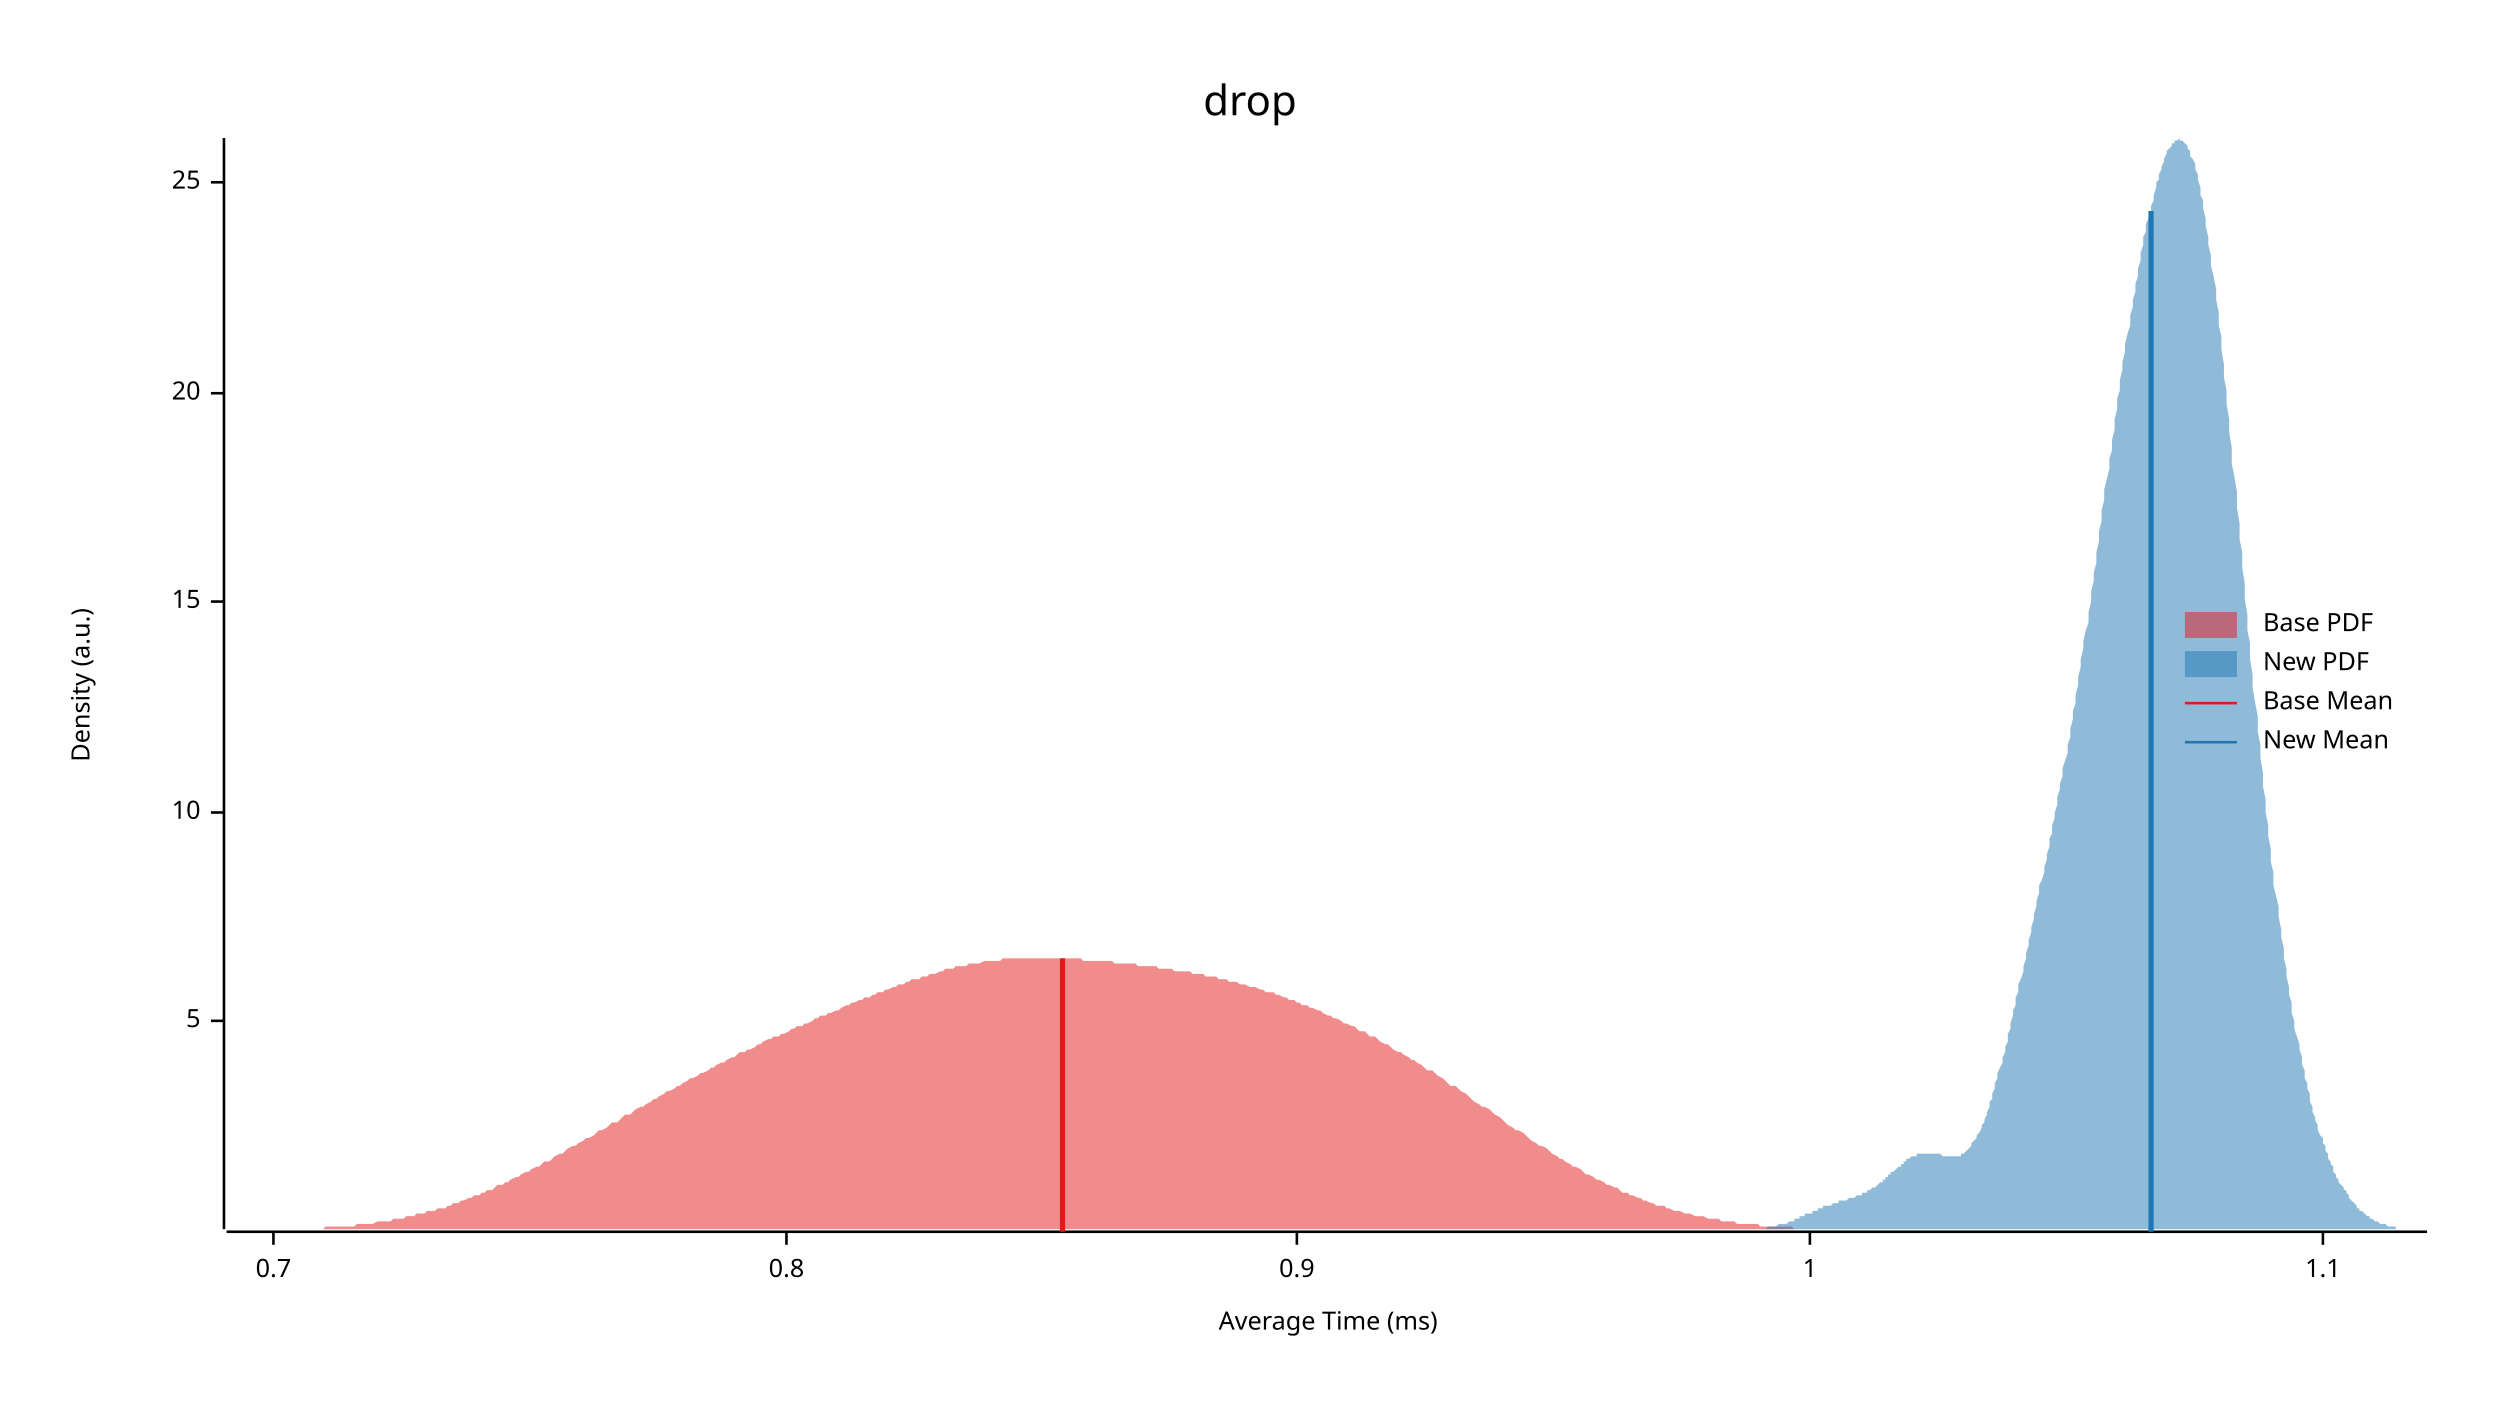
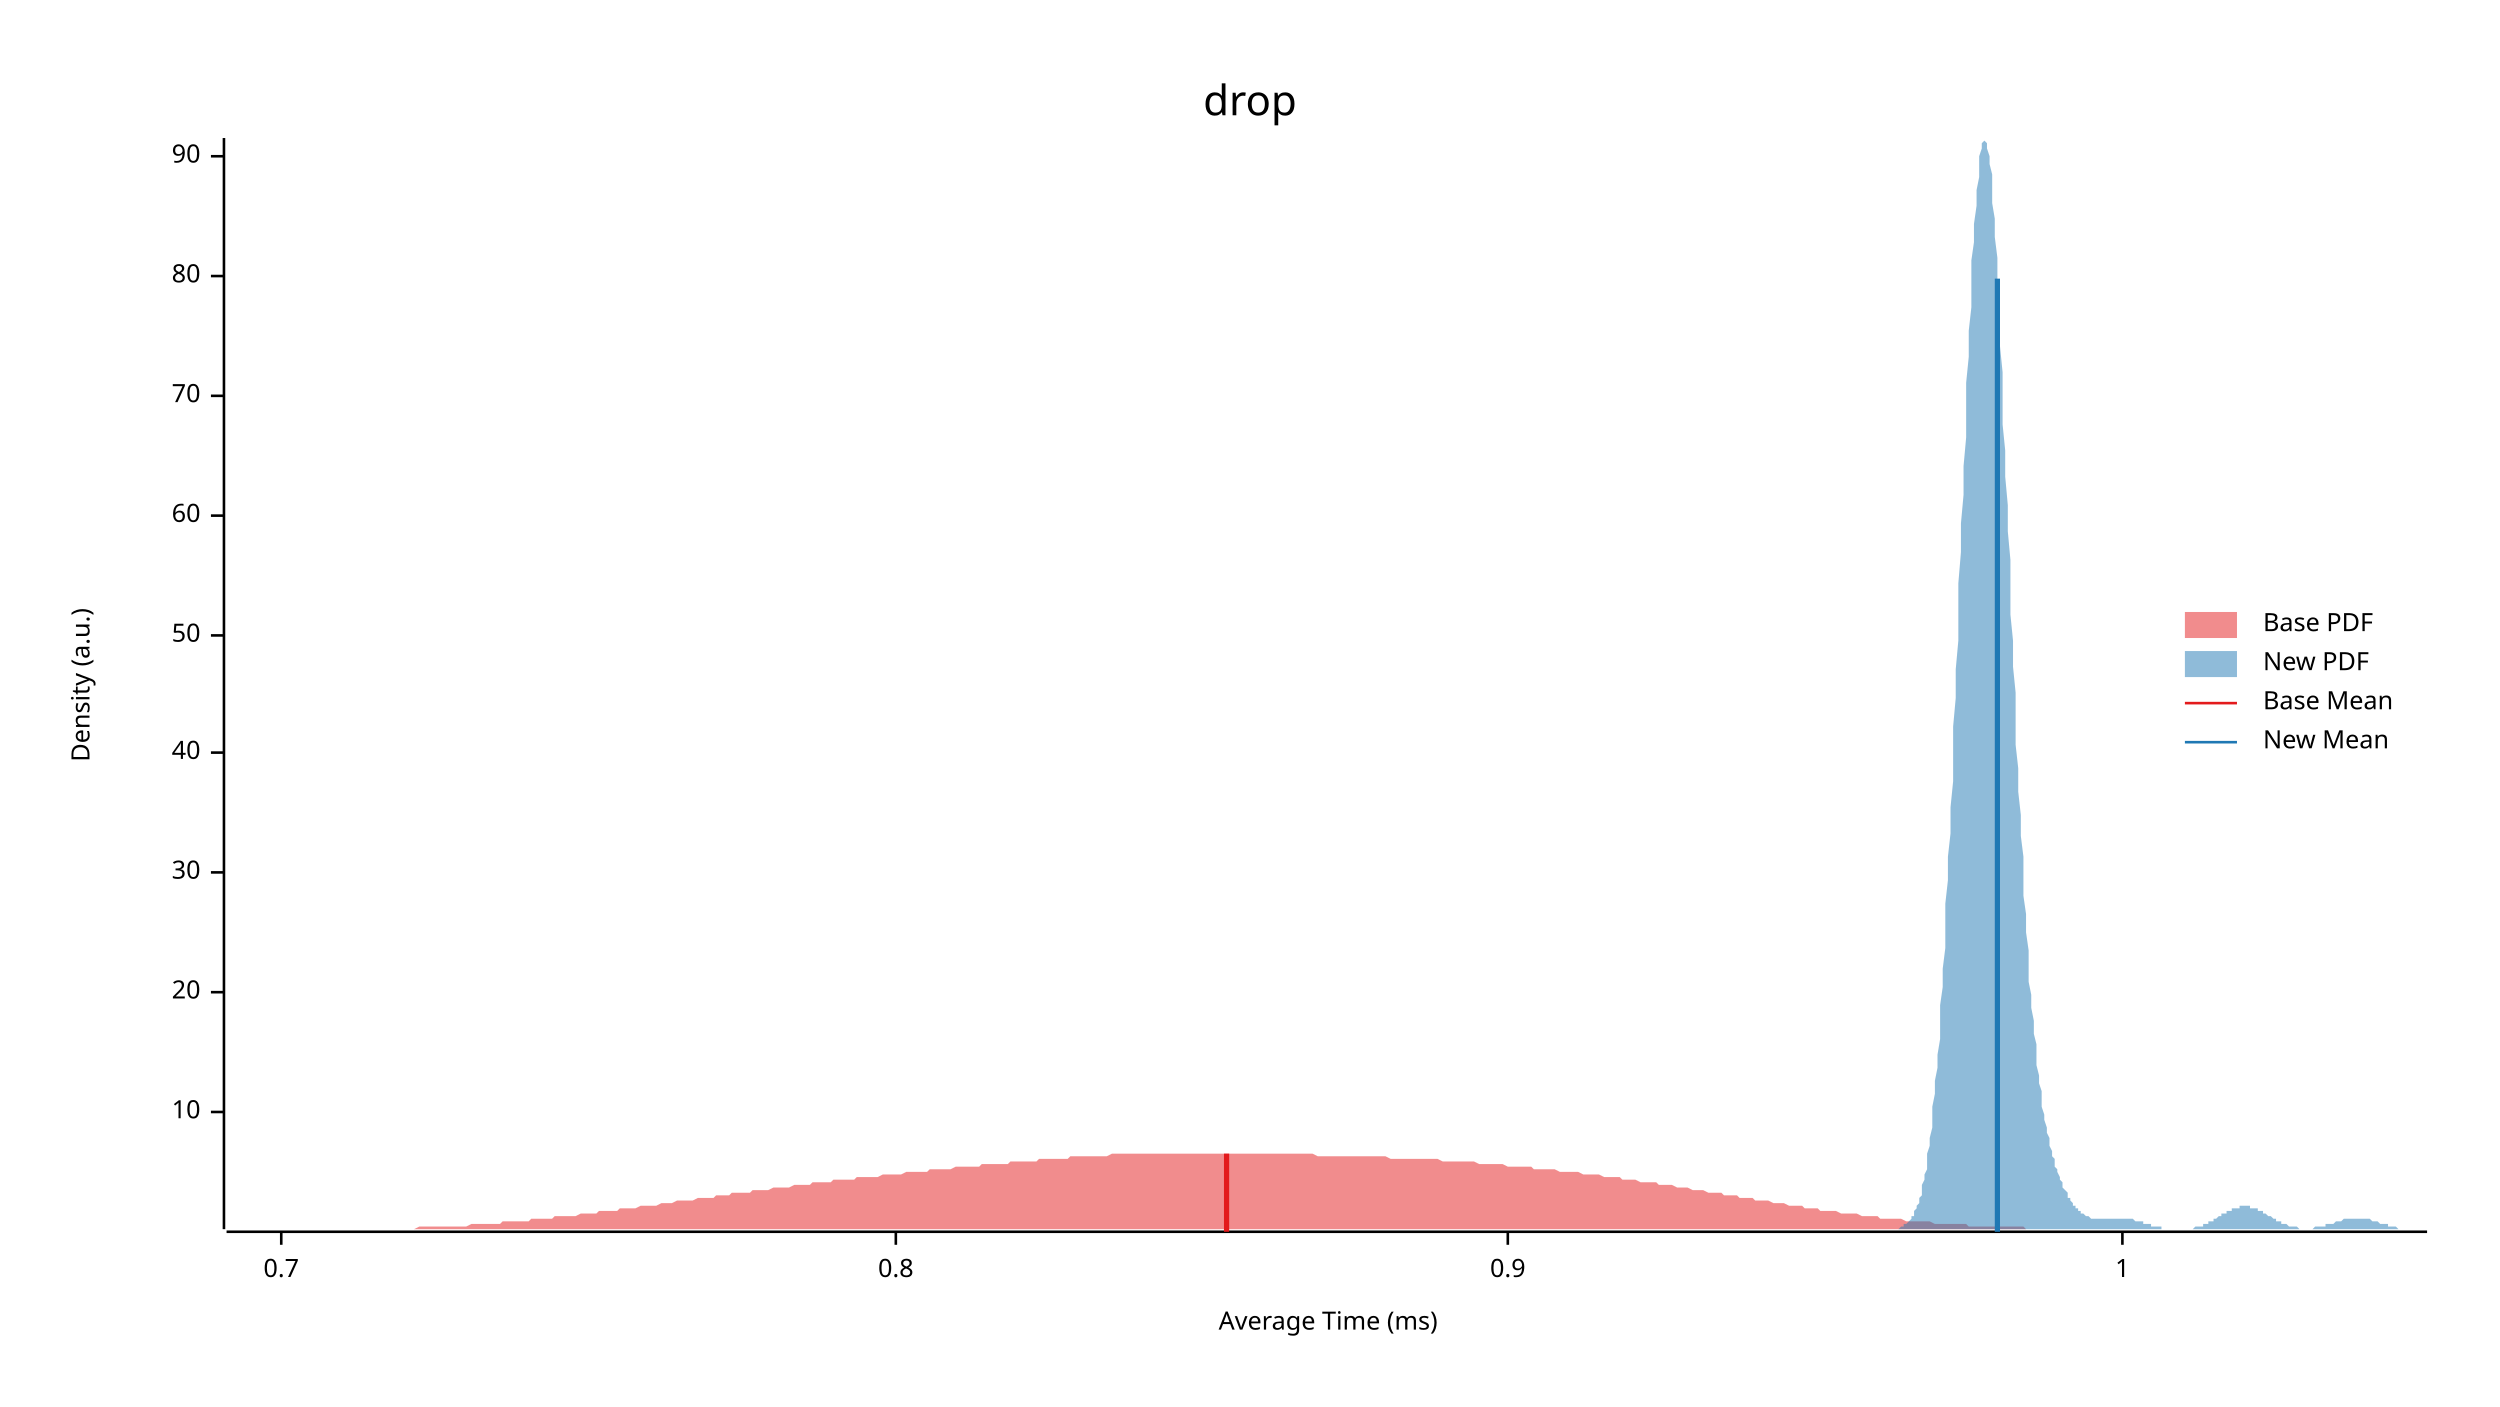
<svg xmlns="http://www.w3.org/2000/svg" width="960" height="540" viewBox="0 0 960 540">
  <text x="480" y="32" dy="0.76em" text-anchor="middle" font-family="sans-serif" font-size="16.129" opacity="1" fill="#000000">
drop
</text>
  <text x="27" y="263" dy="0.76em" text-anchor="middle" font-family="sans-serif" font-size="9.677" opacity="1" fill="#000000" transform="rotate(270, 27, 263)">
Density (a.u.)
</text>
  <text x="510" y="513" dy="-0.5ex" text-anchor="middle" font-family="sans-serif" font-size="9.677" opacity="1" fill="#000000">
Average Time (ms)
</text>
  <polyline fill="none" opacity="1" stroke="#000000" stroke-width="1" points="86,53 86,472 " />
-   <text x="77" y="392" dy="0.5ex" text-anchor="end" font-family="sans-serif" font-size="9.677" opacity="1" fill="#000000">
- 5
- </text>
-   <polyline fill="none" opacity="1" stroke="#000000" stroke-width="1" points="81,392 86,392 " />
-   <text x="77" y="312" dy="0.5ex" text-anchor="end" font-family="sans-serif" font-size="9.677" opacity="1" fill="#000000">
+   <text x="77" y="427" dy="0.5ex" text-anchor="end" font-family="sans-serif" font-size="9.677" opacity="1" fill="#000000">
10
</text>
-   <polyline fill="none" opacity="1" stroke="#000000" stroke-width="1" points="81,312 86,312 " />
-   <text x="77" y="231" dy="0.5ex" text-anchor="end" font-family="sans-serif" font-size="9.677" opacity="1" fill="#000000">
- 15
- </text>
-   <polyline fill="none" opacity="1" stroke="#000000" stroke-width="1" points="81,231 86,231 " />
-   <text x="77" y="151" dy="0.5ex" text-anchor="end" font-family="sans-serif" font-size="9.677" opacity="1" fill="#000000">
+   <polyline fill="none" opacity="1" stroke="#000000" stroke-width="1" points="81,427 86,427 " />
+   <text x="77" y="381" dy="0.5ex" text-anchor="end" font-family="sans-serif" font-size="9.677" opacity="1" fill="#000000">
20
</text>
-   <polyline fill="none" opacity="1" stroke="#000000" stroke-width="1" points="81,151 86,151 " />
-   <text x="77" y="70" dy="0.5ex" text-anchor="end" font-family="sans-serif" font-size="9.677" opacity="1" fill="#000000">
- 25
+   <polyline fill="none" opacity="1" stroke="#000000" stroke-width="1" points="81,381 86,381 " />
+   <text x="77" y="335" dy="0.5ex" text-anchor="end" font-family="sans-serif" font-size="9.677" opacity="1" fill="#000000">
+ 30
</text>
-   <polyline fill="none" opacity="1" stroke="#000000" stroke-width="1" points="81,70 86,70 " />
+   <polyline fill="none" opacity="1" stroke="#000000" stroke-width="1" points="81,335 86,335 " />
+   <text x="77" y="289" dy="0.5ex" text-anchor="end" font-family="sans-serif" font-size="9.677" opacity="1" fill="#000000">
+ 40
+ </text>
+   <polyline fill="none" opacity="1" stroke="#000000" stroke-width="1" points="81,289 86,289 " />
+   <text x="77" y="244" dy="0.5ex" text-anchor="end" font-family="sans-serif" font-size="9.677" opacity="1" fill="#000000">
+ 50
+ </text>
+   <polyline fill="none" opacity="1" stroke="#000000" stroke-width="1" points="81,244 86,244 " />
+   <text x="77" y="198" dy="0.5ex" text-anchor="end" font-family="sans-serif" font-size="9.677" opacity="1" fill="#000000">
+ 60
+ </text>
+   <polyline fill="none" opacity="1" stroke="#000000" stroke-width="1" points="81,198 86,198 " />
+   <text x="77" y="152" dy="0.5ex" text-anchor="end" font-family="sans-serif" font-size="9.677" opacity="1" fill="#000000">
+ 70
+ </text>
+   <polyline fill="none" opacity="1" stroke="#000000" stroke-width="1" points="81,152 86,152 " />
+   <text x="77" y="106" dy="0.5ex" text-anchor="end" font-family="sans-serif" font-size="9.677" opacity="1" fill="#000000">
+ 80
+ </text>
+   <polyline fill="none" opacity="1" stroke="#000000" stroke-width="1" points="81,106 86,106 " />
+   <text x="77" y="60" dy="0.5ex" text-anchor="end" font-family="sans-serif" font-size="9.677" opacity="1" fill="#000000">
+ 90
+ </text>
+   <polyline fill="none" opacity="1" stroke="#000000" stroke-width="1" points="81,60 86,60 " />
  <polyline fill="none" opacity="1" stroke="#000000" stroke-width="1" points="87,473 932,473 " />
-   <text x="105" y="483" dy="0.76em" text-anchor="middle" font-family="sans-serif" font-size="9.677" opacity="1" fill="#000000">
+   <text x="108" y="483" dy="0.76em" text-anchor="middle" font-family="sans-serif" font-size="9.677" opacity="1" fill="#000000">
0.7
</text>
-   <polyline fill="none" opacity="1" stroke="#000000" stroke-width="1" points="105,473 105,478 " />
-   <text x="302" y="483" dy="0.76em" text-anchor="middle" font-family="sans-serif" font-size="9.677" opacity="1" fill="#000000">
+   <polyline fill="none" opacity="1" stroke="#000000" stroke-width="1" points="108,473 108,478 " />
+   <text x="344" y="483" dy="0.76em" text-anchor="middle" font-family="sans-serif" font-size="9.677" opacity="1" fill="#000000">
0.8
</text>
-   <polyline fill="none" opacity="1" stroke="#000000" stroke-width="1" points="302,473 302,478 " />
-   <text x="498" y="483" dy="0.76em" text-anchor="middle" font-family="sans-serif" font-size="9.677" opacity="1" fill="#000000">
+   <polyline fill="none" opacity="1" stroke="#000000" stroke-width="1" points="344,473 344,478 " />
+   <text x="579" y="483" dy="0.76em" text-anchor="middle" font-family="sans-serif" font-size="9.677" opacity="1" fill="#000000">
0.9
</text>
-   <polyline fill="none" opacity="1" stroke="#000000" stroke-width="1" points="498,473 498,478 " />
-   <text x="695" y="483" dy="0.76em" text-anchor="middle" font-family="sans-serif" font-size="9.677" opacity="1" fill="#000000">
+   <polyline fill="none" opacity="1" stroke="#000000" stroke-width="1" points="579,473 579,478 " />
+   <text x="815" y="483" dy="0.76em" text-anchor="middle" font-family="sans-serif" font-size="9.677" opacity="1" fill="#000000">
1
</text>
-   <polyline fill="none" opacity="1" stroke="#000000" stroke-width="1" points="695,473 695,478 " />
-   <text x="892" y="483" dy="0.76em" text-anchor="middle" font-family="sans-serif" font-size="9.677" opacity="1" fill="#000000">
- 1.1
- </text>
-   <polyline fill="none" opacity="1" stroke="#000000" stroke-width="1" points="892,473 892,478 " />
-   <polygon opacity="0.5" fill="#E31A1C" points="87,472 88,472 89,472 90,472 92,472 93,472 94,472 96,472 97,472 98,472 99,472 101,472 102,472 103,472 105,472 106,472 107,472 108,472 110,472 111,472 112,472 114,472 115,472 116,472 118,472 119,472 120,472 121,472 123,472 124,472 125,471 127,471 128,471 129,471 130,471 132,471 133,471 134,471 136,471 137,470 138,470 140,470 141,470 142,470 143,470 145,469 146,469 147,469 149,469 150,469 151,468 152,468 154,468 155,468 156,467 158,467 159,467 160,466 162,466 163,466 164,465 165,465 167,465 168,464 169,464 171,464 172,463 173,463 174,462 176,462 177,461 178,461 180,460 181,460 182,459 184,459 185,458 186,458 187,457 189,457 190,456 191,455 193,455 194,454 195,454 196,453 198,452 199,452 200,451 202,450 203,450 204,449 206,448 207,448 208,447 209,446 211,446 212,445 213,444 215,443 216,443 217,442 218,441 220,440 221,440 222,439 224,438 225,437 226,437 228,436 229,435 230,434 231,434 233,433 234,432 235,431 237,431 238,430 239,429 240,428 242,428 243,427 244,426 246,425 247,425 248,424 250,423 251,422 252,422 253,421 255,420 256,419 257,419 259,418 260,417 261,417 262,416 264,415 265,414 266,414 268,413 269,412 270,412 272,411 273,410 274,410 275,409 277,408 278,408 279,407 281,406 282,406 283,405 284,404 286,404 287,403 288,403 290,402 291,401 292,401 293,400 295,399 296,399 297,398 299,398 300,397 301,397 303,396 304,395 305,395 306,394 308,394 309,393 310,393 312,392 313,391 314,391 315,390 317,390 318,389 319,389 321,388 322,388 323,387 325,386 326,386 327,385 328,385 330,384 331,384 332,383 334,383 335,382 336,382 337,381 339,381 340,380 341,380 343,379 344,379 345,378 347,378 348,377 349,377 350,376 352,376 353,376 354,375 356,375 357,374 358,374 359,374 361,373 362,373 363,372 365,372 366,372 367,371 369,371 370,371 371,371 372,370 374,370 375,370 376,370 378,369 379,369 380,369 381,369 383,369 384,369 385,368 387,368 388,368 389,368 391,368 392,368 393,368 394,368 396,368 397,368 398,368 400,368 401,368 402,368 403,368 405,368 406,368 407,368 409,368 410,368 411,368 413,368 414,368 415,368 416,369 418,369 419,369 420,369 422,369 423,369 424,369 425,369 427,369 428,370 429,370 431,370 432,370 433,370 435,370 436,370 437,371 438,371 440,371 441,371 442,371 444,371 445,372 446,372 447,372 449,372 450,372 451,373 453,373 454,373 455,373 457,373 458,374 459,374 460,374 462,374 463,375 464,375 466,375 467,375 468,376 469,376 471,376 472,377 473,377 475,377 476,378 477,378 478,378 480,379 481,379 482,379 484,380 485,380 486,381 488,381 489,381 490,382 491,382 493,383 494,383 495,384 497,384 498,385 499,385 500,386 502,386 503,387 504,387 506,388 507,388 508,389 510,390 511,390 512,391 513,391 515,392 516,393 517,393 519,394 520,394 521,395 522,396 524,396 525,397 526,398 528,398 529,399 530,400 532,401 533,401 534,402 535,403 537,404 538,404 539,405 541,406 542,407 543,407 544,408 546,409 547,410 548,411 550,411 551,412 552,413 554,414 555,415 556,416 557,417 559,417 560,418 561,419 563,420 564,421 565,422 566,423 568,424 569,425 570,425 572,426 573,427 574,428 576,429 577,430 578,431 579,432 581,433 582,434 583,434 585,435 586,436 587,437 588,438 590,439 591,440 592,440 594,441 595,442 596,443 598,444 599,445 600,445 601,446 603,447 604,448 605,448 607,449 608,450 609,451 610,451 612,452 613,453 614,453 616,454 617,455 618,455 620,456 621,456 622,457 623,458 625,458 626,459 627,459 629,460 630,460 631,461 632,461 634,462 635,462 636,463 638,463 639,463 640,464 641,464 643,465 644,465 645,465 647,466 648,466 649,466 651,467 652,467 653,467 654,467 656,468 657,468 658,468 660,468 661,469 662,469 663,469 665,469 666,469 667,470 669,470 670,470 671,470 673,470 674,470 675,470 676,471 678,471 679,471 680,471 682,471 683,471 684,471 685,471 687,471 688,471 689,472 691,472 692,472 693,472 695,472 696,472 697,472 698,472 700,472 701,472 702,472 704,472 705,472 706,472 707,472 709,472 710,472 711,472 713,472 714,472 715,472 717,472 718,472 719,472 720,472 722,472 723,472 724,472 726,472 727,472 728,472 729,472 731,472 732,472 732,472 87,472 " />
-   <polygon opacity="0.5" fill="#1F78B4" points="666,472 666,472 667,472 667,472 668,472 668,472 669,472 669,472 670,472 671,472 671,472 672,472 672,472 673,472 673,472 674,472 674,472 675,472 675,472 676,472 676,472 677,472 677,472 678,472 679,471 679,471 680,471 680,471 681,471 681,471 682,471 682,471 683,470 683,470 684,470 684,470 685,470 685,470 686,470 687,469 687,469 688,469 688,469 689,469 689,468 690,468 690,468 691,468 691,467 692,467 692,467 693,467 693,466 694,466 695,466 695,466 696,466 696,465 697,465 697,465 698,465 698,464 699,464 699,464 700,464 700,463 701,463 701,463 702,463 702,463 703,463 704,462 704,462 705,462 705,462 706,462 706,461 707,461 707,461 708,461 708,461 709,461 709,461 710,460 710,460 711,460 712,460 712,460 713,459 713,459 714,459 714,459 715,459 715,458 716,458 716,458 717,458 717,457 718,457 718,457 719,456 720,456 720,456 721,455 721,455 722,454 722,454 723,454 723,453 724,453 724,452 725,452 725,451 726,451 726,450 727,450 728,449 728,449 729,448 729,448 730,448 730,447 731,447 731,446 732,446 732,445 733,445 733,445 734,444 734,444 735,444 736,444 736,443 737,443 737,443 738,443 738,443 739,443 739,443 740,443 740,443 741,443 741,443 742,443 742,443 743,443 743,443 744,443 745,443 745,443 746,444 746,444 747,444 747,444 748,444 748,444 749,444 749,444 750,444 750,444 751,444 751,444 752,444 753,444 753,443 754,443 754,443 755,442 755,442 756,441 756,441 757,440 757,439 758,438 758,438 759,437 759,436 760,435 761,433 761,432 762,431 762,430 763,428 763,427 764,425 764,423 765,422 765,420 766,418 766,416 767,414 767,412 768,410 769,408 769,406 770,404 770,402 771,400 771,397 772,395 772,393 773,390 773,388 774,386 774,383 775,381 775,378 776,376 777,373 777,371 778,368 778,366 779,363 779,361 780,358 780,356 781,353 781,351 782,348 782,346 783,343 783,340 784,338 785,335 785,333 786,330 786,328 787,325 787,322 788,320 788,317 789,314 789,312 790,309 790,306 791,303 791,301 792,298 792,295 793,292 794,289 794,286 795,283 795,280 796,276 796,273 797,270 797,267 798,263 798,260 799,256 799,253 800,249 800,246 801,242 802,239 802,235 803,231 803,227 804,223 804,220 805,216 805,212 806,208 806,204 807,200 807,196 808,192 808,188 809,184 810,180 810,176 811,173 811,169 812,165 812,161 813,157 813,153 814,150 814,146 815,142 815,139 816,135 816,132 817,128 818,125 818,121 819,118 819,115 820,112 820,109 821,106 821,103 822,100 822,97 823,94 823,91 824,89 824,86 825,84 826,81 826,79 827,77 827,75 828,72 828,70 829,69 829,67 830,65 830,64 831,62 831,61 832,59 832,58 833,57 834,56 834,55 835,55 835,54 836,54 836,54 837,53 837,54 838,54 838,54 839,55 839,55 840,56 840,57 841,58 841,60 842,61 843,63 843,65 844,67 844,69 845,72 845,75 846,77 846,80 847,84 847,87 848,91 848,94 849,98 849,102 850,106 851,111 851,115 852,120 852,125 853,129 853,134 854,140 854,145 855,150 855,155 856,161 856,166 857,172 857,178 858,183 859,189 859,195 860,201 860,207 861,212 861,218 862,224 862,230 863,236 863,242 864,247 864,253 865,259 865,264 866,270 867,275 867,281 868,286 868,291 869,297 869,302 870,307 870,312 871,317 871,321 872,326 872,331 873,335 873,340 874,344 875,348 875,352 876,357 876,360 877,364 877,368 878,372 878,375 879,379 879,382 880,385 880,389 881,392 881,395 882,398 883,401 883,403 884,406 884,409 885,411 885,414 886,416 886,418 887,420 887,423 888,425 888,427 889,429 889,430 890,432 890,434 891,436 892,437 892,439 893,440 893,442 894,443 894,445 895,446 895,447 896,448 896,450 897,451 897,452 898,453 898,454 899,455 900,456 900,457 901,457 901,458 902,459 902,460 903,461 903,461 904,462 904,462 905,463 905,464 906,464 906,465 907,465 908,466 908,466 909,467 909,467 910,467 910,468 911,468 911,468 912,469 912,469 913,469 913,469 914,470 914,470 915,470 916,470 916,470 917,471 917,471 918,471 918,471 919,471 919,471 920,471 920,472 921,472 921,472 922,472 922,472 923,472 924,472 924,472 925,472 925,472 926,472 926,472 927,472 927,472 928,472 928,472 929,472 929,472 930,472 930,472 931,472 932,472 932,472 666,472 " />
-   <polyline fill="none" opacity="1" stroke="#E31A1C" stroke-width="2" points="408,473 408,368 " />
-   <polyline fill="none" opacity="1" stroke="#1F78B4" stroke-width="2" points="826,473 826,81 " />
+   <polyline fill="none" opacity="1" stroke="#000000" stroke-width="1" points="815,473 815,478 " />
+   <polygon opacity="0.5" fill="#E31A1C" points="87,472 88,472 90,472 91,472 93,472 94,472 96,472 97,472 99,472 100,472 102,472 104,472 105,472 107,472 108,472 110,472 111,472 113,472 114,472 116,472 117,472 119,472 121,472 122,472 124,472 125,472 127,472 128,472 130,472 131,472 133,472 134,472 136,472 138,472 139,472 141,472 142,472 144,472 145,472 147,472 148,472 150,472 151,472 153,472 155,472 156,472 158,472 159,472 161,471 162,471 164,471 165,471 167,471 169,471 170,471 172,471 173,471 175,471 176,471 178,471 179,471 181,470 182,470 184,470 186,470 187,470 189,470 190,470 192,470 193,469 195,469 196,469 198,469 199,469 201,469 203,469 204,468 206,468 207,468 209,468 210,468 212,468 213,467 215,467 216,467 218,467 220,467 221,467 223,466 224,466 226,466 227,466 229,466 230,465 232,465 233,465 235,465 237,465 238,464 240,464 241,464 243,464 244,464 246,463 247,463 249,463 251,463 252,463 254,462 255,462 257,462 258,462 260,461 261,461 263,461 264,461 266,461 268,460 269,460 271,460 272,460 274,460 275,459 277,459 278,459 280,459 281,458 283,458 285,458 286,458 288,458 289,457 291,457 292,457 294,457 295,457 297,456 298,456 300,456 302,456 303,456 305,455 306,455 308,455 309,455 311,455 312,454 314,454 316,454 317,454 319,454 320,453 322,453 323,453 325,453 326,453 328,453 329,452 331,452 333,452 334,452 336,452 337,452 339,451 340,451 342,451 343,451 345,451 346,451 348,450 350,450 351,450 353,450 354,450 356,450 357,449 359,449 360,449 362,449 363,449 365,449 367,448 368,448 370,448 371,448 373,448 374,448 376,448 377,447 379,447 380,447 382,447 384,447 385,447 387,447 388,446 390,446 391,446 393,446 394,446 396,446 398,446 399,445 401,445 402,445 404,445 405,445 407,445 408,445 410,445 411,444 413,444 415,444 416,444 418,444 419,444 421,444 422,444 424,444 425,444 427,443 428,443 430,443 432,443 433,443 435,443 436,443 438,443 439,443 441,443 442,443 444,443 445,443 447,443 449,443 450,443 452,443 453,443 455,443 456,443 458,443 459,443 461,443 463,443 464,443 466,443 467,443 469,443 470,443 472,443 473,443 475,443 476,443 478,443 480,443 481,443 483,443 484,443 486,443 487,443 489,443 490,443 492,443 493,443 495,443 497,443 498,443 500,443 501,443 503,443 504,443 506,444 507,444 509,444 510,444 512,444 514,444 515,444 517,444 518,444 520,444 521,444 523,444 524,444 526,444 527,444 529,444 531,444 532,444 534,445 535,445 537,445 538,445 540,445 541,445 543,445 545,445 546,445 548,445 549,445 551,445 552,445 554,446 555,446 557,446 558,446 560,446 562,446 563,446 565,446 566,446 568,447 569,447 571,447 572,447 574,447 575,447 577,447 579,448 580,448 582,448 583,448 585,448 586,448 588,448 589,449 591,449 592,449 594,449 596,449 597,449 599,450 600,450 602,450 603,450 605,450 606,450 608,451 609,451 611,451 613,451 614,451 616,452 617,452 619,452 620,452 622,452 623,453 625,453 627,453 628,453 630,454 631,454 633,454 634,454 636,454 637,455 639,455 640,455 642,455 644,456 645,456 647,456 648,456 650,457 651,457 653,457 654,457 656,458 657,458 659,458 661,458 662,459 664,459 665,459 667,459 668,460 670,460 671,460 673,460 674,461 676,461 678,461 679,461 681,462 682,462 684,462 685,462 687,463 688,463 690,463 692,463 693,464 695,464 696,464 698,464 699,465 701,465 702,465 704,465 705,465 707,466 709,466 710,466 712,466 713,466 715,467 716,467 718,467 719,467 721,467 722,468 724,468 726,468 727,468 729,468 730,468 732,469 733,469 735,469 736,469 738,469 739,469 741,469 743,470 744,470 746,470 747,470 749,470 750,470 752,470 753,470 755,470 756,471 758,471 760,471 761,471 763,471 764,471 766,471 767,471 769,471 770,471 772,471 774,471 775,471 777,471 778,472 780,472 781,472 783,472 784,472 786,472 787,472 789,472 791,472 792,472 794,472 795,472 797,472 798,472 800,472 801,472 803,472 804,472 806,472 808,472 809,472 811,472 812,472 814,472 815,472 817,472 818,472 820,472 821,472 823,472 825,472 826,472 828,472 829,472 831,472 832,472 834,472 835,472 837,472 839,472 840,472 842,472 843,472 845,472 846,472 848,472 849,472 851,472 852,472 854,472 856,472 857,472 859,472 859,472 87,472 " />
+   <polygon opacity="0.5" fill="#1F78B4" points="724,472 725,472 725,472 725,472 726,472 726,472 727,472 727,472 728,472 728,472 728,472 729,472 729,472 730,471 730,471 730,471 731,471 731,470 732,470 732,470 733,469 733,469 733,469 734,468 734,467 735,467 735,466 735,465 736,464 736,463 737,462 737,460 738,459 738,457 738,455 739,453 739,451 740,449 740,446 740,443 741,440 741,437 742,433 742,429 742,425 743,420 743,415 744,410 744,405 745,399 745,393 745,386 746,379 746,372 747,364 747,356 747,347 748,338 748,329 749,320 749,310 750,300 750,290 750,279 751,268 751,257 752,246 752,235 752,224 753,212 753,201 754,190 754,179 755,168 755,157 755,147 756,137 756,127 757,118 757,109 757,100 758,93 758,86 759,79 759,73 760,68 760,64 760,60 761,57 761,55 762,54 762,53 762,54 763,55 763,57 764,60 764,63 765,67 765,72 765,78 766,84 766,91 767,99 767,107 767,115 768,124 768,133 769,143 769,153 769,163 770,173 770,183 771,194 771,204 772,215 772,225 772,236 773,246 773,256 774,266 774,276 774,286 775,295 775,304 776,313 776,321 777,329 777,337 777,344 778,351 778,358 779,365 779,371 779,377 780,382 780,387 781,392 781,397 782,401 782,405 782,409 783,413 783,416 784,419 784,422 784,425 785,428 785,430 786,433 786,435 787,437 787,439 787,440 788,442 788,444 789,445 789,447 789,448 790,449 790,450 791,452 791,453 792,454 792,455 792,456 793,457 793,457 794,458 794,459 794,460 795,460 795,461 796,462 796,462 796,463 797,463 797,464 798,464 798,465 799,465 799,466 799,466 800,466 800,466 801,467 801,467 801,467 802,467 802,467 803,468 803,468 804,468 804,468 804,468 805,468 805,468 806,468 806,468 806,468 807,468 807,468 808,468 808,468 809,468 809,468 809,468 810,468 810,468 811,468 811,468 811,468 812,468 812,468 813,468 813,468 814,468 814,468 814,468 815,468 815,468 816,468 816,468 816,468 817,468 817,468 818,468 818,468 819,468 819,468 819,468 820,469 820,469 821,469 821,469 821,469 822,469 822,469 823,469 823,470 823,470 824,470 824,470 825,470 825,470 826,470 826,471 826,471 827,471 827,471 828,471 828,471 828,471 829,471 829,471 830,471 830,472 831,472 831,472 831,472 832,472 832,472 833,472 833,472 833,472 834,472 834,472 835,472 835,472 836,472 836,472 836,472 837,472 837,472 838,472 838,472 838,472 839,472 839,472 840,472 840,472 841,472 841,472 841,472 842,472 842,472 843,471 843,471 843,471 844,471 844,471 845,471 845,471 846,471 846,470 846,470 847,470 847,470 848,470 848,469 848,469 849,469 849,469 850,469 850,468 850,468 851,468 851,468 852,467 852,467 853,467 853,467 853,466 854,466 854,466 855,466 855,466 855,465 856,465 856,465 857,465 857,464 858,464 858,464 858,464 859,464 859,464 860,464 860,464 860,463 861,463 861,463 862,463 862,463 863,463 863,463 863,463 864,463 864,464 865,464 865,464 865,464 866,464 866,464 867,464 867,465 868,465 868,465 868,465 869,465 869,466 870,466 870,466 870,466 871,467 871,467 872,467 872,467 873,468 873,468 873,468 874,468 874,469 875,469 875,469 875,469 876,469 876,470 877,470 877,470 877,470 878,470 878,470 879,471 879,471 880,471 880,471 880,471 881,471 881,471 882,471 882,471 882,471 883,472 883,472 884,472 884,472 885,472 885,472 885,472 886,472 886,472 887,472 887,472 887,472 888,472 888,472 889,471 889,471 890,471 890,471 890,471 891,471 891,471 892,471 892,471 892,471 893,471 893,470 894,470 894,470 895,470 895,470 895,470 896,470 896,470 897,469 897,469 897,469 898,469 898,469 899,469 899,469 900,468 900,468 900,468 901,468 901,468 902,468 902,468 902,468 903,468 903,468 904,468 904,468 904,468 905,468 905,468 906,468 906,468 907,468 907,468 907,468 908,468 908,468 909,468 909,468 909,468 910,468 910,468 911,469 911,469 912,469 912,469 912,469 913,469 913,469 914,470 914,470 914,470 915,470 915,470 916,470 916,470 917,470 917,471 917,471 918,471 918,471 919,471 919,471 919,471 920,471 920,471 921,472 921,472 922,472 922,472 922,472 923,472 923,472 924,472 924,472 924,472 925,472 925,472 926,472 926,472 927,472 927,472 927,472 928,472 928,472 929,472 929,472 929,472 930,472 930,472 931,472 931,472 932,472 932,472 724,472 " />
+   <polyline fill="none" opacity="1" stroke="#E31A1C" stroke-width="2" points="471,473 471,443 " />
+   <polyline fill="none" opacity="1" stroke="#1F78B4" stroke-width="2" points="767,473 767,107 " />
  <text x="869" y="235" dy="0.76em" text-anchor="start" font-family="sans-serif" font-size="9.677" opacity="1" fill="#000000">
Base PDF
</text>
  <text x="869" y="250" dy="0.76em" text-anchor="start" font-family="sans-serif" font-size="9.677" opacity="1" fill="#000000">
New PDF
</text>
  <text x="869" y="265" dy="0.76em" text-anchor="start" font-family="sans-serif" font-size="9.677" opacity="1" fill="#000000">
Base Mean
</text>
  <text x="869" y="280" dy="0.76em" text-anchor="start" font-family="sans-serif" font-size="9.677" opacity="1" fill="#000000">
New Mean
</text>
  <rect x="839" y="235" width="20" height="10" opacity="0.5" fill="#E31A1C" stroke="none" />
  <rect x="839" y="250" width="20" height="10" opacity="0.5" fill="#1F78B4" stroke="none" />
  <polyline fill="none" opacity="1" stroke="#E31A1C" stroke-width="1" points="839,270 859,270 " />
  <polyline fill="none" opacity="1" stroke="#1F78B4" stroke-width="1" points="839,285 859,285 " />
</svg>
